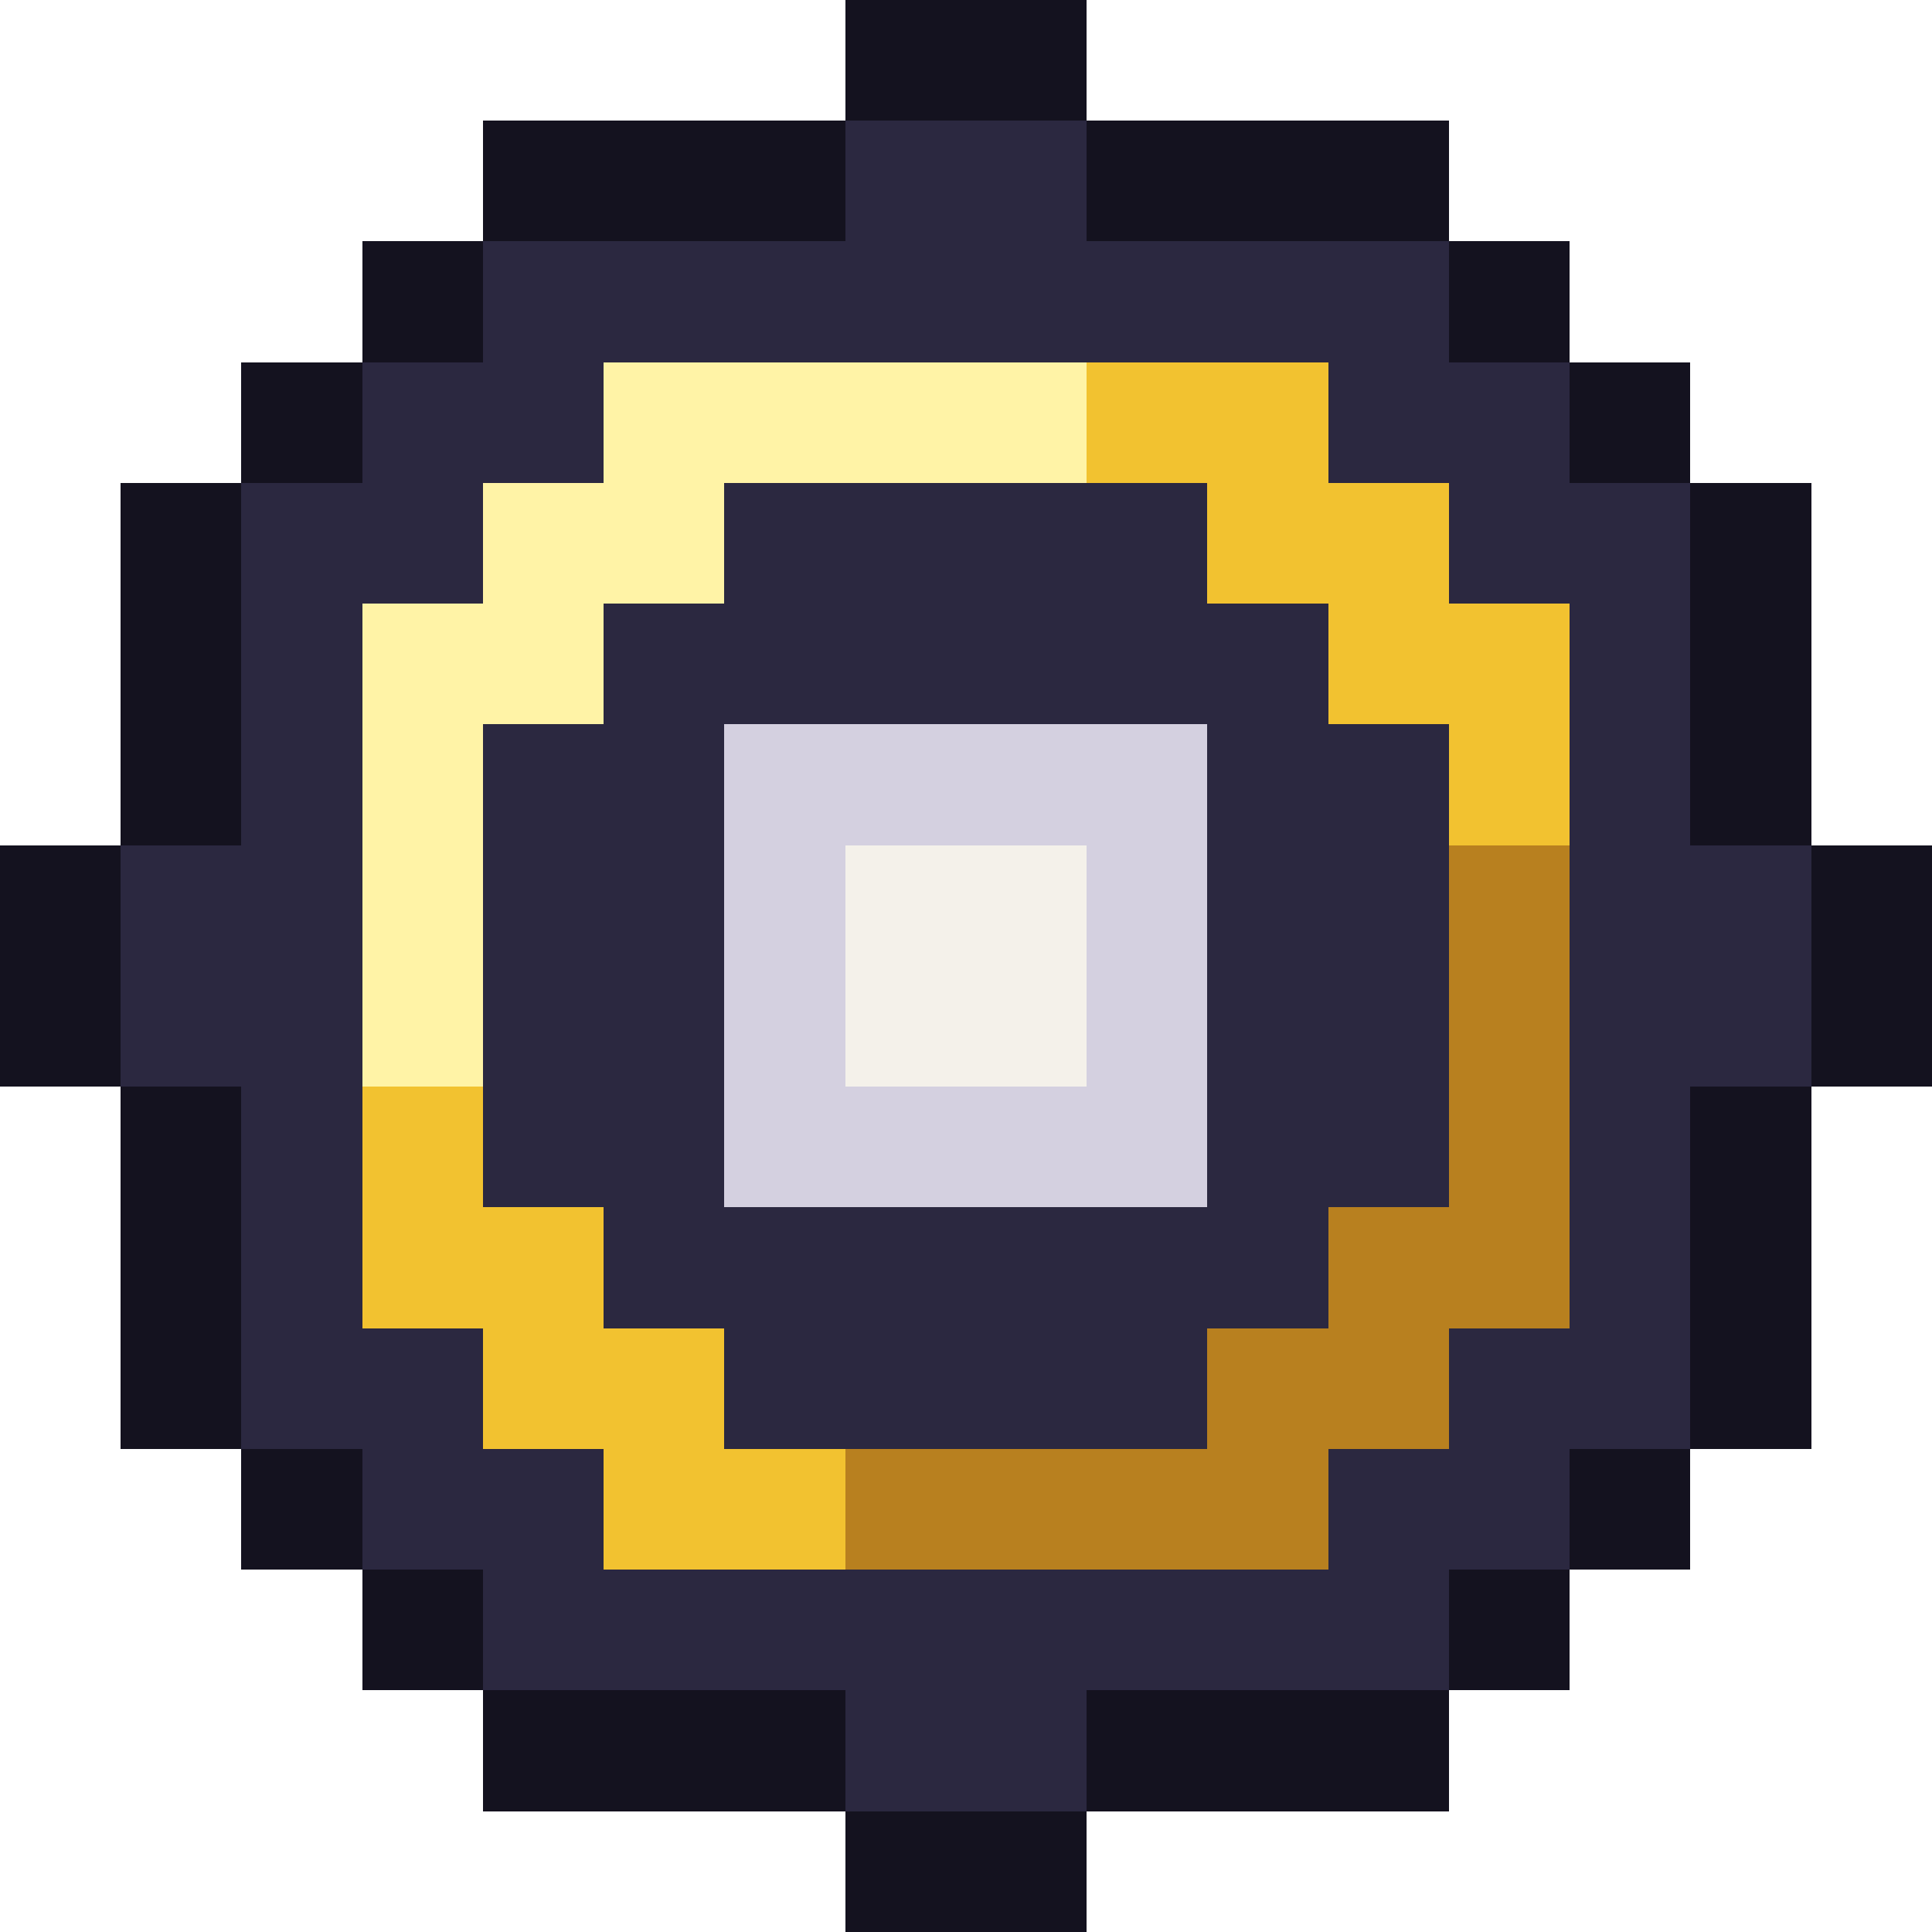
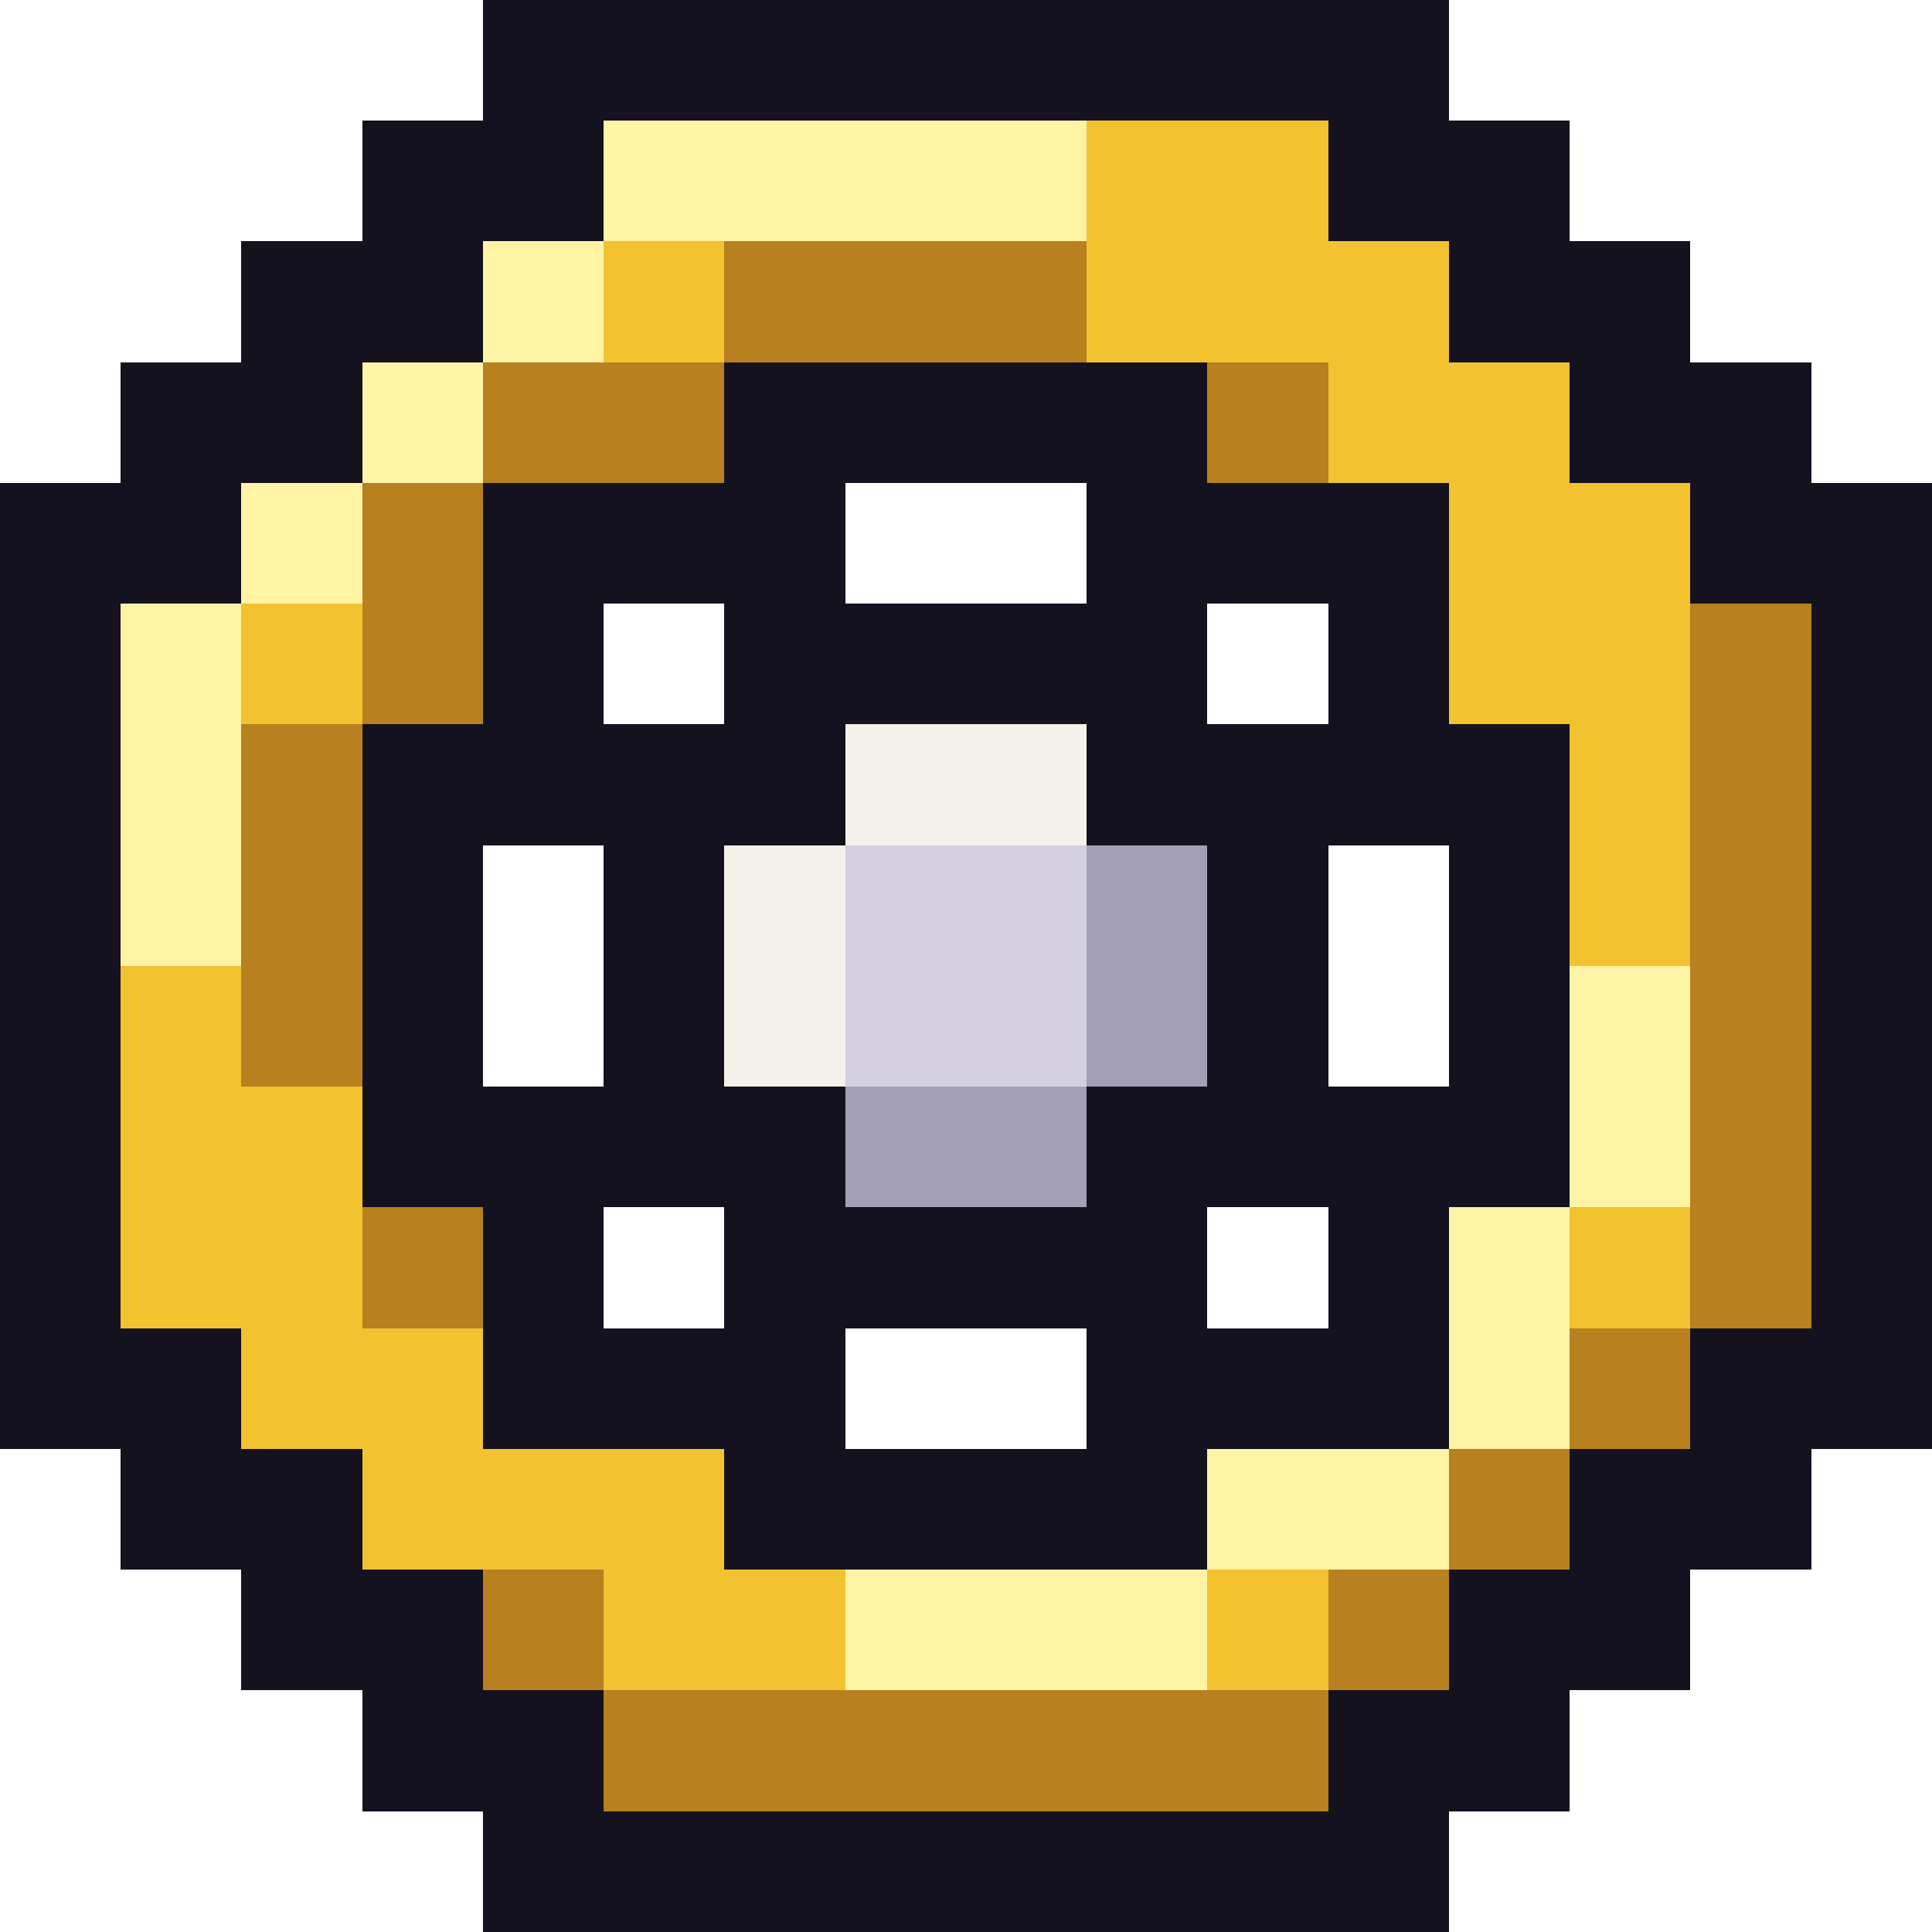
<svg xmlns="http://www.w3.org/2000/svg" width="16" height="16" viewBox="0 0 16 16" shape-rendering="crispEdges">
-   <rect x="7" y="0" width="2" height="1" fill="#14121f" />
-   <rect x="4" y="1" width="3" height="1" fill="#14121f" />
-   <rect x="7" y="1" width="2" height="1" fill="#2b2840" />
-   <rect x="9" y="1" width="3" height="1" fill="#14121f" />
-   <rect x="3" y="2" width="1" height="1" fill="#14121f" />
-   <rect x="4" y="2" width="8" height="1" fill="#2b2840" />
-   <rect x="12" y="2" width="1" height="1" fill="#14121f" />
-   <rect x="2" y="3" width="1" height="1" fill="#14121f" />
-   <rect x="3" y="3" width="2" height="1" fill="#2b2840" />
-   <rect x="5" y="3" width="4" height="1" fill="#fff3a6" />
-   <rect x="9" y="3" width="2" height="1" fill="#f2c230" />
-   <rect x="11" y="3" width="2" height="1" fill="#2b2840" />
-   <rect x="13" y="3" width="1" height="1" fill="#14121f" />
-   <rect x="1" y="4" width="1" height="1" fill="#14121f" />
-   <rect x="2" y="4" width="2" height="1" fill="#2b2840" />
-   <rect x="4" y="4" width="2" height="1" fill="#fff3a6" />
-   <rect x="6" y="4" width="4" height="1" fill="#2b2840" />
-   <rect x="10" y="4" width="2" height="1" fill="#f2c230" />
-   <rect x="12" y="4" width="2" height="1" fill="#2b2840" />
-   <rect x="14" y="4" width="1" height="1" fill="#14121f" />
-   <rect x="1" y="5" width="1" height="1" fill="#14121f" />
-   <rect x="2" y="5" width="1" height="1" fill="#2b2840" />
-   <rect x="3" y="5" width="2" height="1" fill="#fff3a6" />
-   <rect x="5" y="5" width="6" height="1" fill="#2b2840" />
-   <rect x="11" y="5" width="2" height="1" fill="#f2c230" />
-   <rect x="13" y="5" width="1" height="1" fill="#2b2840" />
-   <rect x="14" y="5" width="1" height="1" fill="#14121f" />
-   <rect x="1" y="6" width="1" height="1" fill="#14121f" />
-   <rect x="2" y="6" width="1" height="1" fill="#2b2840" />
-   <rect x="3" y="6" width="1" height="1" fill="#fff3a6" />
-   <rect x="4" y="6" width="2" height="1" fill="#2b2840" />
-   <rect x="6" y="6" width="4" height="1" fill="#d4d0e0" />
-   <rect x="10" y="6" width="2" height="1" fill="#2b2840" />
-   <rect x="12" y="6" width="1" height="1" fill="#f2c230" />
-   <rect x="13" y="6" width="1" height="1" fill="#2b2840" />
-   <rect x="14" y="6" width="1" height="1" fill="#14121f" />
+   <rect x="4" y="0" width="8" height="1" fill="#14121f" />
+   <rect x="3" y="1" width="2" height="1" fill="#14121f" />
+   <rect x="5" y="1" width="4" height="1" fill="#fff3a6" />
+   <rect x="9" y="1" width="2" height="1" fill="#f2c230" />
+   <rect x="11" y="1" width="2" height="1" fill="#14121f" />
+   <rect x="2" y="2" width="2" height="1" fill="#14121f" />
+   <rect x="4" y="2" width="1" height="1" fill="#fff3a6" />
+   <rect x="5" y="2" width="1" height="1" fill="#f2c230" />
+   <rect x="6" y="2" width="3" height="1" fill="#b8801f" />
+   <rect x="9" y="2" width="3" height="1" fill="#f2c230" />
+   <rect x="12" y="2" width="2" height="1" fill="#14121f" />
+   <rect x="1" y="3" width="2" height="1" fill="#14121f" />
+   <rect x="3" y="3" width="1" height="1" fill="#fff3a6" />
+   <rect x="4" y="3" width="2" height="1" fill="#b8801f" />
+   <rect x="6" y="3" width="4" height="1" fill="#14121f" />
+   <rect x="10" y="3" width="1" height="1" fill="#b8801f" />
+   <rect x="11" y="3" width="2" height="1" fill="#f2c230" />
+   <rect x="13" y="3" width="2" height="1" fill="#14121f" />
+   <rect x="0" y="4" width="2" height="1" fill="#14121f" />
+   <rect x="2" y="4" width="1" height="1" fill="#fff3a6" />
+   <rect x="3" y="4" width="1" height="1" fill="#b8801f" />
+   <rect x="4" y="4" width="3" height="1" fill="#14121f" />
+   <rect x="9" y="4" width="3" height="1" fill="#14121f" />
+   <rect x="12" y="4" width="2" height="1" fill="#f2c230" />
+   <rect x="14" y="4" width="2" height="1" fill="#14121f" />
+   <rect x="0" y="5" width="1" height="1" fill="#14121f" />
+   <rect x="1" y="5" width="1" height="1" fill="#fff3a6" />
+   <rect x="2" y="5" width="1" height="1" fill="#f2c230" />
+   <rect x="3" y="5" width="1" height="1" fill="#b8801f" />
+   <rect x="4" y="5" width="1" height="1" fill="#14121f" />
+   <rect x="6" y="5" width="4" height="1" fill="#14121f" />
+   <rect x="11" y="5" width="1" height="1" fill="#14121f" />
+   <rect x="12" y="5" width="2" height="1" fill="#f2c230" />
+   <rect x="14" y="5" width="1" height="1" fill="#b8801f" />
+   <rect x="15" y="5" width="1" height="1" fill="#14121f" />
+   <rect x="0" y="6" width="1" height="1" fill="#14121f" />
+   <rect x="1" y="6" width="1" height="1" fill="#fff3a6" />
+   <rect x="2" y="6" width="1" height="1" fill="#b8801f" />
+   <rect x="3" y="6" width="4" height="1" fill="#14121f" />
+   <rect x="7" y="6" width="2" height="1" fill="#f4f1ea" />
+   <rect x="9" y="6" width="4" height="1" fill="#14121f" />
+   <rect x="13" y="6" width="1" height="1" fill="#f2c230" />
+   <rect x="14" y="6" width="1" height="1" fill="#b8801f" />
+   <rect x="15" y="6" width="1" height="1" fill="#14121f" />
  <rect x="0" y="7" width="1" height="1" fill="#14121f" />
-   <rect x="1" y="7" width="2" height="1" fill="#2b2840" />
-   <rect x="3" y="7" width="1" height="1" fill="#fff3a6" />
-   <rect x="4" y="7" width="2" height="1" fill="#2b2840" />
-   <rect x="6" y="7" width="1" height="1" fill="#d4d0e0" />
-   <rect x="7" y="7" width="2" height="1" fill="#f4f1ea" />
-   <rect x="9" y="7" width="1" height="1" fill="#d4d0e0" />
-   <rect x="10" y="7" width="2" height="1" fill="#2b2840" />
-   <rect x="12" y="7" width="1" height="1" fill="#b8801f" />
-   <rect x="13" y="7" width="2" height="1" fill="#2b2840" />
+   <rect x="1" y="7" width="1" height="1" fill="#fff3a6" />
+   <rect x="2" y="7" width="1" height="1" fill="#b8801f" />
+   <rect x="3" y="7" width="1" height="1" fill="#14121f" />
+   <rect x="5" y="7" width="1" height="1" fill="#14121f" />
+   <rect x="6" y="7" width="1" height="1" fill="#f4f1ea" />
+   <rect x="7" y="7" width="2" height="1" fill="#d4d0e0" />
+   <rect x="9" y="7" width="1" height="1" fill="#a39fb8" />
+   <rect x="10" y="7" width="1" height="1" fill="#14121f" />
+   <rect x="12" y="7" width="1" height="1" fill="#14121f" />
+   <rect x="13" y="7" width="1" height="1" fill="#f2c230" />
+   <rect x="14" y="7" width="1" height="1" fill="#b8801f" />
  <rect x="15" y="7" width="1" height="1" fill="#14121f" />
  <rect x="0" y="8" width="1" height="1" fill="#14121f" />
-   <rect x="1" y="8" width="2" height="1" fill="#2b2840" />
-   <rect x="3" y="8" width="1" height="1" fill="#fff3a6" />
-   <rect x="4" y="8" width="2" height="1" fill="#2b2840" />
-   <rect x="6" y="8" width="1" height="1" fill="#d4d0e0" />
-   <rect x="7" y="8" width="2" height="1" fill="#f4f1ea" />
-   <rect x="9" y="8" width="1" height="1" fill="#d4d0e0" />
-   <rect x="10" y="8" width="2" height="1" fill="#2b2840" />
-   <rect x="12" y="8" width="1" height="1" fill="#b8801f" />
-   <rect x="13" y="8" width="2" height="1" fill="#2b2840" />
+   <rect x="1" y="8" width="1" height="1" fill="#f2c230" />
+   <rect x="2" y="8" width="1" height="1" fill="#b8801f" />
+   <rect x="3" y="8" width="1" height="1" fill="#14121f" />
+   <rect x="5" y="8" width="1" height="1" fill="#14121f" />
+   <rect x="6" y="8" width="1" height="1" fill="#f4f1ea" />
+   <rect x="7" y="8" width="2" height="1" fill="#d4d0e0" />
+   <rect x="9" y="8" width="1" height="1" fill="#a39fb8" />
+   <rect x="10" y="8" width="1" height="1" fill="#14121f" />
+   <rect x="12" y="8" width="1" height="1" fill="#14121f" />
+   <rect x="13" y="8" width="1" height="1" fill="#fff3a6" />
+   <rect x="14" y="8" width="1" height="1" fill="#b8801f" />
  <rect x="15" y="8" width="1" height="1" fill="#14121f" />
-   <rect x="1" y="9" width="1" height="1" fill="#14121f" />
-   <rect x="2" y="9" width="1" height="1" fill="#2b2840" />
-   <rect x="3" y="9" width="1" height="1" fill="#f2c230" />
-   <rect x="4" y="9" width="2" height="1" fill="#2b2840" />
-   <rect x="6" y="9" width="4" height="1" fill="#d4d0e0" />
-   <rect x="10" y="9" width="2" height="1" fill="#2b2840" />
-   <rect x="12" y="9" width="1" height="1" fill="#b8801f" />
-   <rect x="13" y="9" width="1" height="1" fill="#2b2840" />
-   <rect x="14" y="9" width="1" height="1" fill="#14121f" />
-   <rect x="1" y="10" width="1" height="1" fill="#14121f" />
-   <rect x="2" y="10" width="1" height="1" fill="#2b2840" />
-   <rect x="3" y="10" width="2" height="1" fill="#f2c230" />
-   <rect x="5" y="10" width="6" height="1" fill="#2b2840" />
-   <rect x="11" y="10" width="2" height="1" fill="#b8801f" />
-   <rect x="13" y="10" width="1" height="1" fill="#2b2840" />
-   <rect x="14" y="10" width="1" height="1" fill="#14121f" />
-   <rect x="1" y="11" width="1" height="1" fill="#14121f" />
-   <rect x="2" y="11" width="2" height="1" fill="#2b2840" />
-   <rect x="4" y="11" width="2" height="1" fill="#f2c230" />
-   <rect x="6" y="11" width="4" height="1" fill="#2b2840" />
-   <rect x="10" y="11" width="2" height="1" fill="#b8801f" />
-   <rect x="12" y="11" width="2" height="1" fill="#2b2840" />
-   <rect x="14" y="11" width="1" height="1" fill="#14121f" />
-   <rect x="2" y="12" width="1" height="1" fill="#14121f" />
-   <rect x="3" y="12" width="2" height="1" fill="#2b2840" />
-   <rect x="5" y="12" width="2" height="1" fill="#f2c230" />
-   <rect x="7" y="12" width="4" height="1" fill="#b8801f" />
-   <rect x="11" y="12" width="2" height="1" fill="#2b2840" />
-   <rect x="13" y="12" width="1" height="1" fill="#14121f" />
-   <rect x="3" y="13" width="1" height="1" fill="#14121f" />
-   <rect x="4" y="13" width="8" height="1" fill="#2b2840" />
-   <rect x="12" y="13" width="1" height="1" fill="#14121f" />
-   <rect x="4" y="14" width="3" height="1" fill="#14121f" />
-   <rect x="7" y="14" width="2" height="1" fill="#2b2840" />
-   <rect x="9" y="14" width="3" height="1" fill="#14121f" />
-   <rect x="7" y="15" width="2" height="1" fill="#14121f" />
+   <rect x="0" y="9" width="1" height="1" fill="#14121f" />
+   <rect x="1" y="9" width="2" height="1" fill="#f2c230" />
+   <rect x="3" y="9" width="4" height="1" fill="#14121f" />
+   <rect x="7" y="9" width="2" height="1" fill="#a39fb8" />
+   <rect x="9" y="9" width="4" height="1" fill="#14121f" />
+   <rect x="13" y="9" width="1" height="1" fill="#fff3a6" />
+   <rect x="14" y="9" width="1" height="1" fill="#b8801f" />
+   <rect x="15" y="9" width="1" height="1" fill="#14121f" />
+   <rect x="0" y="10" width="1" height="1" fill="#14121f" />
+   <rect x="1" y="10" width="2" height="1" fill="#f2c230" />
+   <rect x="3" y="10" width="1" height="1" fill="#b8801f" />
+   <rect x="4" y="10" width="1" height="1" fill="#14121f" />
+   <rect x="6" y="10" width="4" height="1" fill="#14121f" />
+   <rect x="11" y="10" width="1" height="1" fill="#14121f" />
+   <rect x="12" y="10" width="1" height="1" fill="#fff3a6" />
+   <rect x="13" y="10" width="1" height="1" fill="#f2c230" />
+   <rect x="14" y="10" width="1" height="1" fill="#b8801f" />
+   <rect x="15" y="10" width="1" height="1" fill="#14121f" />
+   <rect x="0" y="11" width="2" height="1" fill="#14121f" />
+   <rect x="2" y="11" width="2" height="1" fill="#f2c230" />
+   <rect x="4" y="11" width="3" height="1" fill="#14121f" />
+   <rect x="9" y="11" width="3" height="1" fill="#14121f" />
+   <rect x="12" y="11" width="1" height="1" fill="#fff3a6" />
+   <rect x="13" y="11" width="1" height="1" fill="#b8801f" />
+   <rect x="14" y="11" width="2" height="1" fill="#14121f" />
+   <rect x="1" y="12" width="2" height="1" fill="#14121f" />
+   <rect x="3" y="12" width="3" height="1" fill="#f2c230" />
+   <rect x="6" y="12" width="4" height="1" fill="#14121f" />
+   <rect x="10" y="12" width="2" height="1" fill="#fff3a6" />
+   <rect x="12" y="12" width="1" height="1" fill="#b8801f" />
+   <rect x="13" y="12" width="2" height="1" fill="#14121f" />
+   <rect x="2" y="13" width="2" height="1" fill="#14121f" />
+   <rect x="4" y="13" width="1" height="1" fill="#b8801f" />
+   <rect x="5" y="13" width="2" height="1" fill="#f2c230" />
+   <rect x="7" y="13" width="3" height="1" fill="#fff3a6" />
+   <rect x="10" y="13" width="1" height="1" fill="#f2c230" />
+   <rect x="11" y="13" width="1" height="1" fill="#b8801f" />
+   <rect x="12" y="13" width="2" height="1" fill="#14121f" />
+   <rect x="3" y="14" width="2" height="1" fill="#14121f" />
+   <rect x="5" y="14" width="6" height="1" fill="#b8801f" />
+   <rect x="11" y="14" width="2" height="1" fill="#14121f" />
+   <rect x="4" y="15" width="8" height="1" fill="#14121f" />
</svg>
